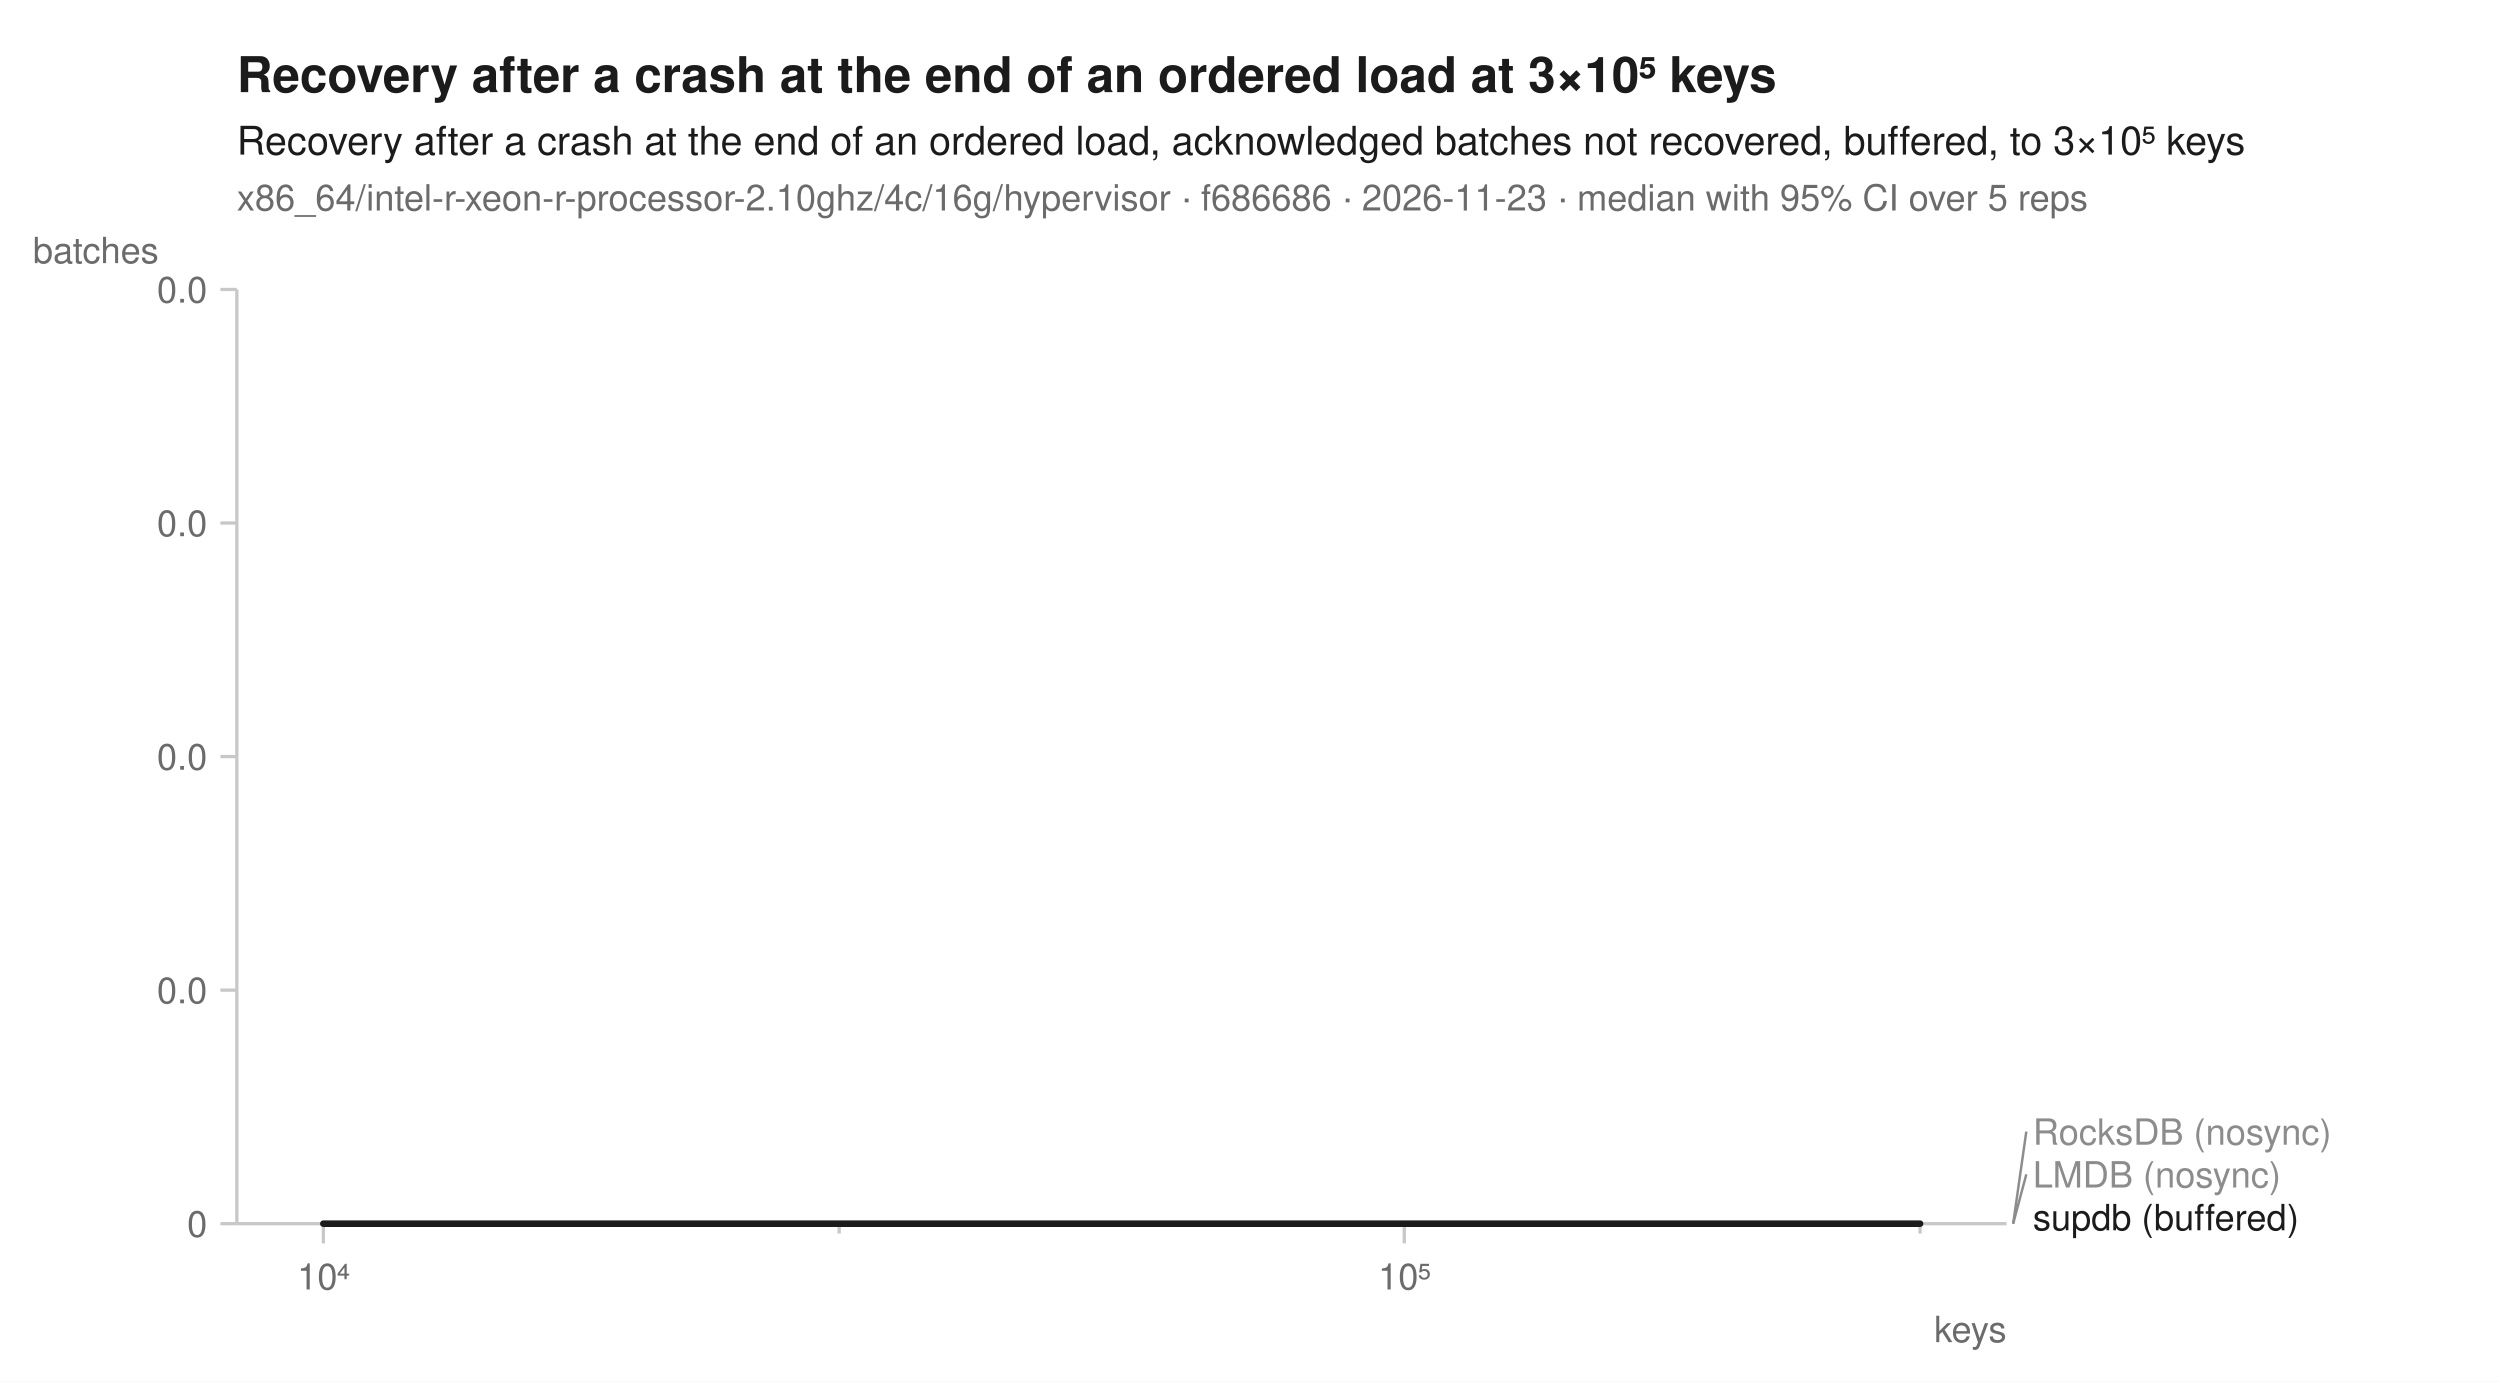
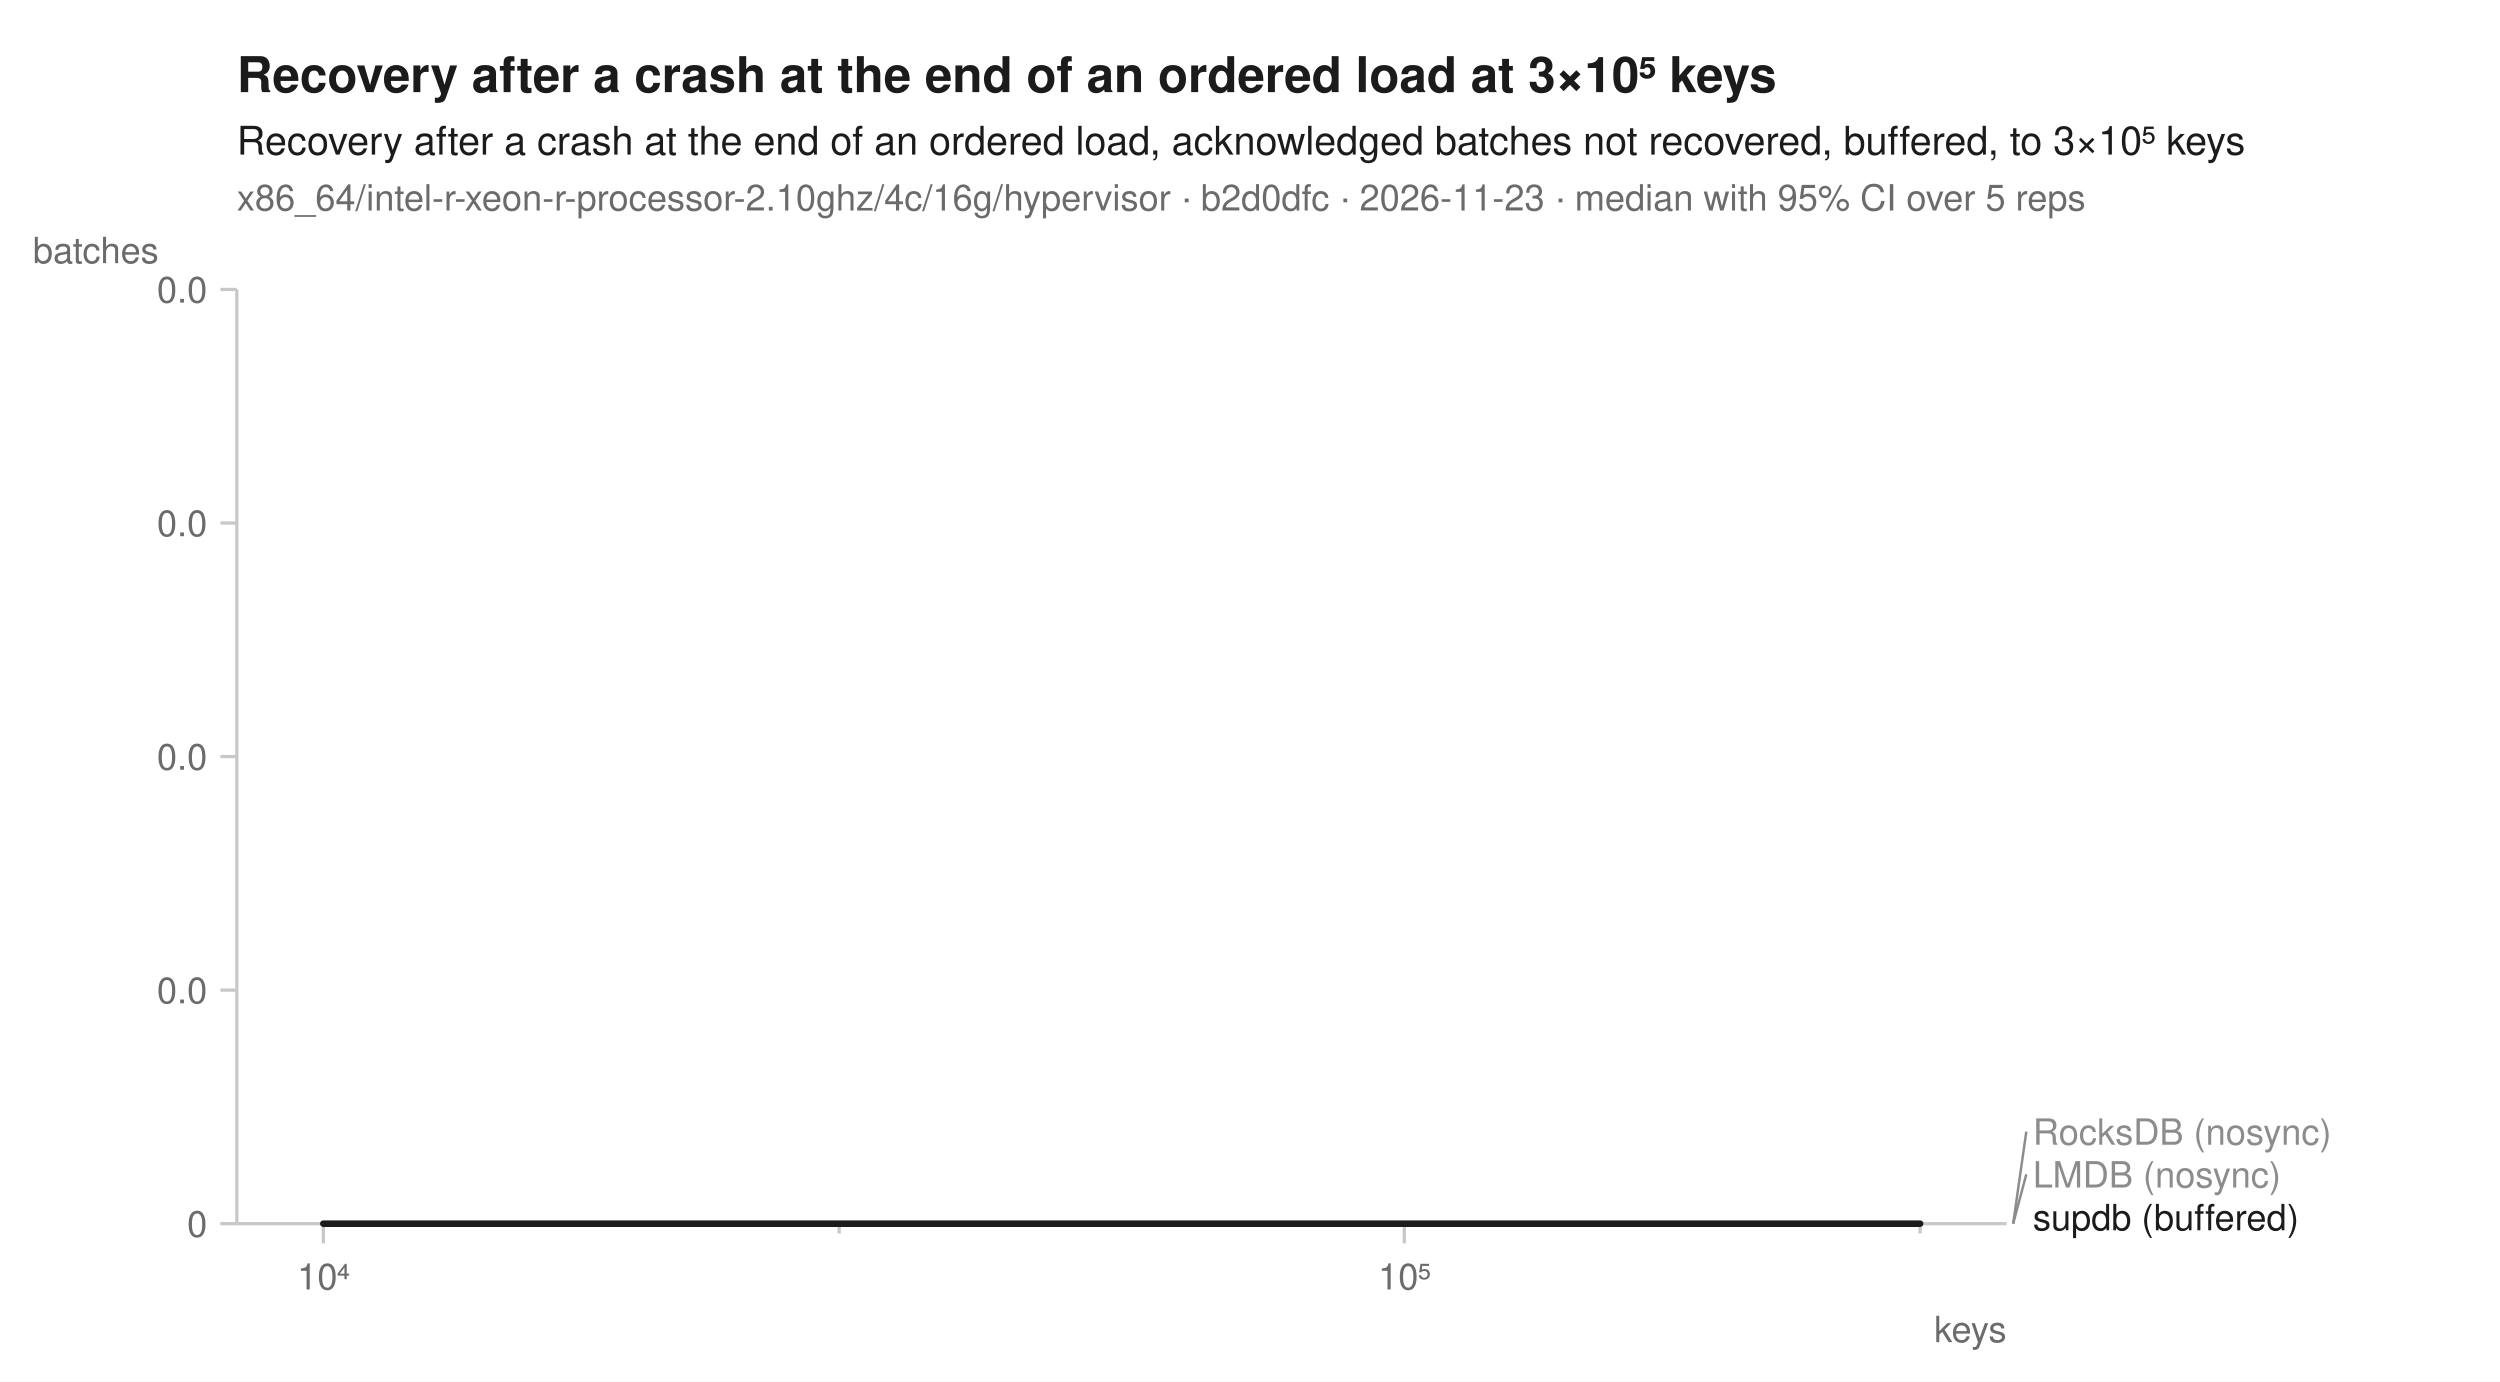
<svg xmlns="http://www.w3.org/2000/svg" width="760" height="420" viewBox="0 0 760 420" font-family="-apple-system, BlinkMacSystemFont, 'Segoe UI', Helvetica, Arial, sans-serif" fill="#1b1b1b">
  <rect width="760" height="420" fill="white" />
  <text x="72" y="28" font-size="15" font-weight="600">Recovery after a crash at the end of an ordered load at 3×10⁵ keys</text>
  <text x="72" y="47" font-size="12">Recovery after a crash at the end of an ordered load, acknowledged batches not recovered, buffered, to 3×10⁵ keys</text>
-   <text x="72" y="64" font-size="11" fill="#6b6b6b">x86_64/intel-r-xeon-r-processor-2.10ghz/4c/16g/hypervisor · f686686 · 2026-11-23 · median with 95% CI over 5 reps</text>
+   <text x="72" y="64" font-size="11" fill="#6b6b6b">x86_64/intel-r-xeon-r-processor-2.10ghz/4c/16g/hypervisor · b2d0dfc · 2026-11-23 · median with 95% CI over 5 reps</text>
  <line x1="72" y1="372" x2="610" y2="372" stroke="#c8c8c8" stroke-width="1" />
  <line x1="72" y1="88" x2="72" y2="372" stroke="#c8c8c8" stroke-width="1" />
  <line x1="98.3" y1="372" x2="98.3" y2="378" stroke="#c8c8c8" stroke-width="1" />
  <text x="98.3" y="392" font-size="11" text-anchor="middle" fill="#6b6b6b">10⁴</text>
  <line x1="255.1" y1="372" x2="255.1" y2="375" stroke="#c8c8c8" stroke-width="1" />
  <line x1="426.9" y1="372" x2="426.9" y2="378" stroke="#c8c8c8" stroke-width="1" />
  <text x="426.9" y="392" font-size="11" text-anchor="middle" fill="#6b6b6b">10⁵</text>
  <line x1="583.7" y1="372" x2="583.7" y2="375" stroke="#c8c8c8" stroke-width="1" />
  <text x="610" y="408" font-size="11" text-anchor="end" fill="#6b6b6b">keys</text>
  <line x1="67" y1="372.0" x2="72" y2="372.0" stroke="#c8c8c8" stroke-width="1" />
  <text x="63" y="376.0" font-size="11" text-anchor="end" fill="#6b6b6b">0</text>
  <line x1="67" y1="301.0" x2="72" y2="301.0" stroke="#c8c8c8" stroke-width="1" />
  <text x="63" y="305.0" font-size="11" text-anchor="end" fill="#6b6b6b">0.0</text>
  <line x1="67" y1="230.0" x2="72" y2="230.0" stroke="#c8c8c8" stroke-width="1" />
  <text x="63" y="234.0" font-size="11" text-anchor="end" fill="#6b6b6b">0.0</text>
  <line x1="67" y1="159.0" x2="72" y2="159.0" stroke="#c8c8c8" stroke-width="1" />
  <text x="63" y="163.0" font-size="11" text-anchor="end" fill="#6b6b6b">0.0</text>
  <line x1="67" y1="88.0" x2="72" y2="88.0" stroke="#c8c8c8" stroke-width="1" />
  <text x="63" y="92.0" font-size="11" text-anchor="end" fill="#6b6b6b">0.0</text>
  <text x="10" y="80" font-size="11" text-anchor="start" fill="#6b6b6b">batches</text>
  <path d="M98.3,372.0 L255.1,372.0 L426.9,372.0 L583.7,372.0 L583.7,372.0 L426.9,372.0 L255.1,372.0 L98.3,372.0 Z" fill="#8c8c8c" fill-opacity="0.10" />
  <path d="M98.3,372.0 L255.1,372.0 L426.9,372.0 L583.7,372.0 L583.7,372.0 L426.9,372.0 L255.1,372.0 L98.3,372.0 Z" fill="#8c8c8c" fill-opacity="0.10" />
  <path d="M98.3,372.0 L255.1,372.0 L426.9,372.0 L583.7,372.0 L583.7,372.0 L426.9,372.0 L255.1,372.0 L98.3,372.0 Z" fill="#1b1b1b" fill-opacity="0.10" />
  <path d="M98.3,372.0 L255.1,372.0 L426.9,372.0 L583.7,372.0 " fill="none" stroke="#8c8c8c" stroke-width="1.6" stroke-linejoin="round" stroke-linecap="round" stroke-dasharray="7,4" />
  <path d="M98.3,372.0 L255.1,372.0 L426.9,372.0 L583.7,372.0 " fill="none" stroke="#8c8c8c" stroke-width="1.6" stroke-linejoin="round" stroke-linecap="round" />
  <path d="M98.3,372.0 L255.1,372.0 L426.9,372.0 L583.7,372.0 " fill="none" stroke="#1b1b1b" stroke-width="2" stroke-linejoin="round" stroke-linecap="round" />
  <line x1="612.0" y1="372.0" x2="616.0" y2="344.0" stroke="#8c8c8c" stroke-width="0.75" />
  <text x="618.0" y="348.0" font-size="11" fill="#8c8c8c">RocksDB (nosync)</text>
  <line x1="612.0" y1="372.0" x2="616.0" y2="357.0" stroke="#8c8c8c" stroke-width="0.75" />
  <text x="618.0" y="361.0" font-size="11" fill="#8c8c8c">LMDB (nosync)</text>
  <text x="618.0" y="374.0" font-size="11" fill="#1b1b1b">supdb (buffered)</text>
</svg>
